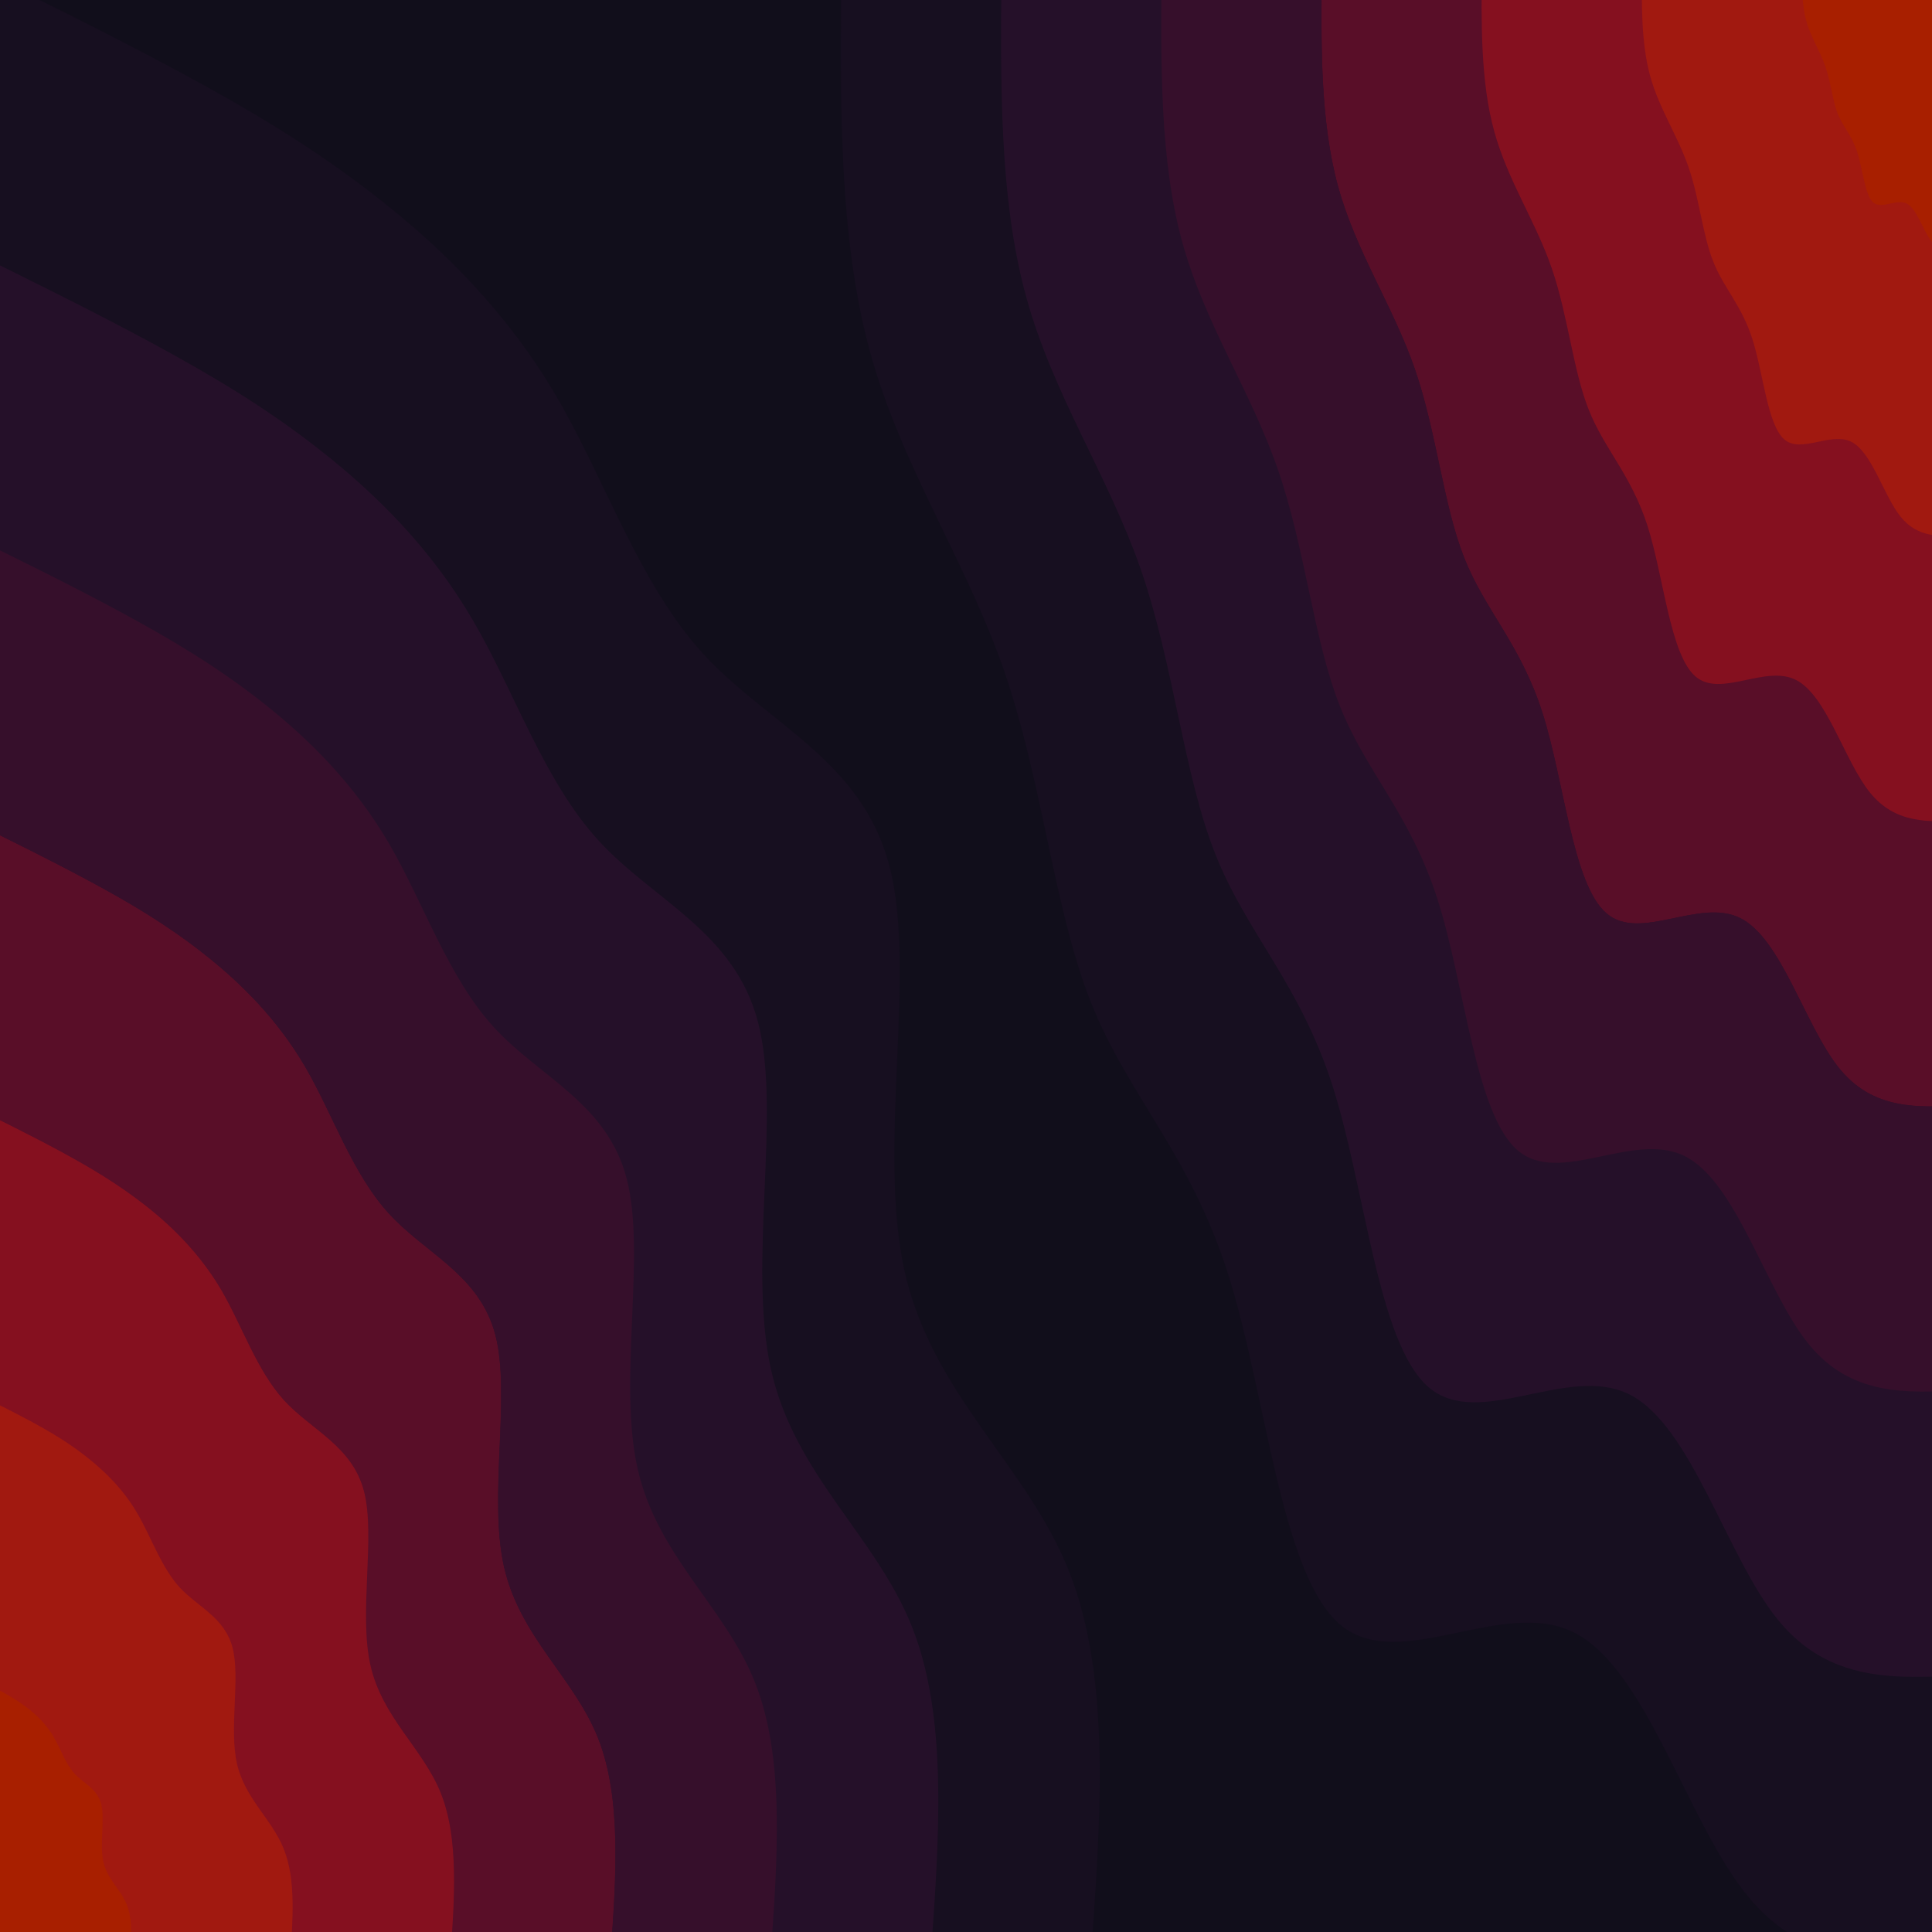
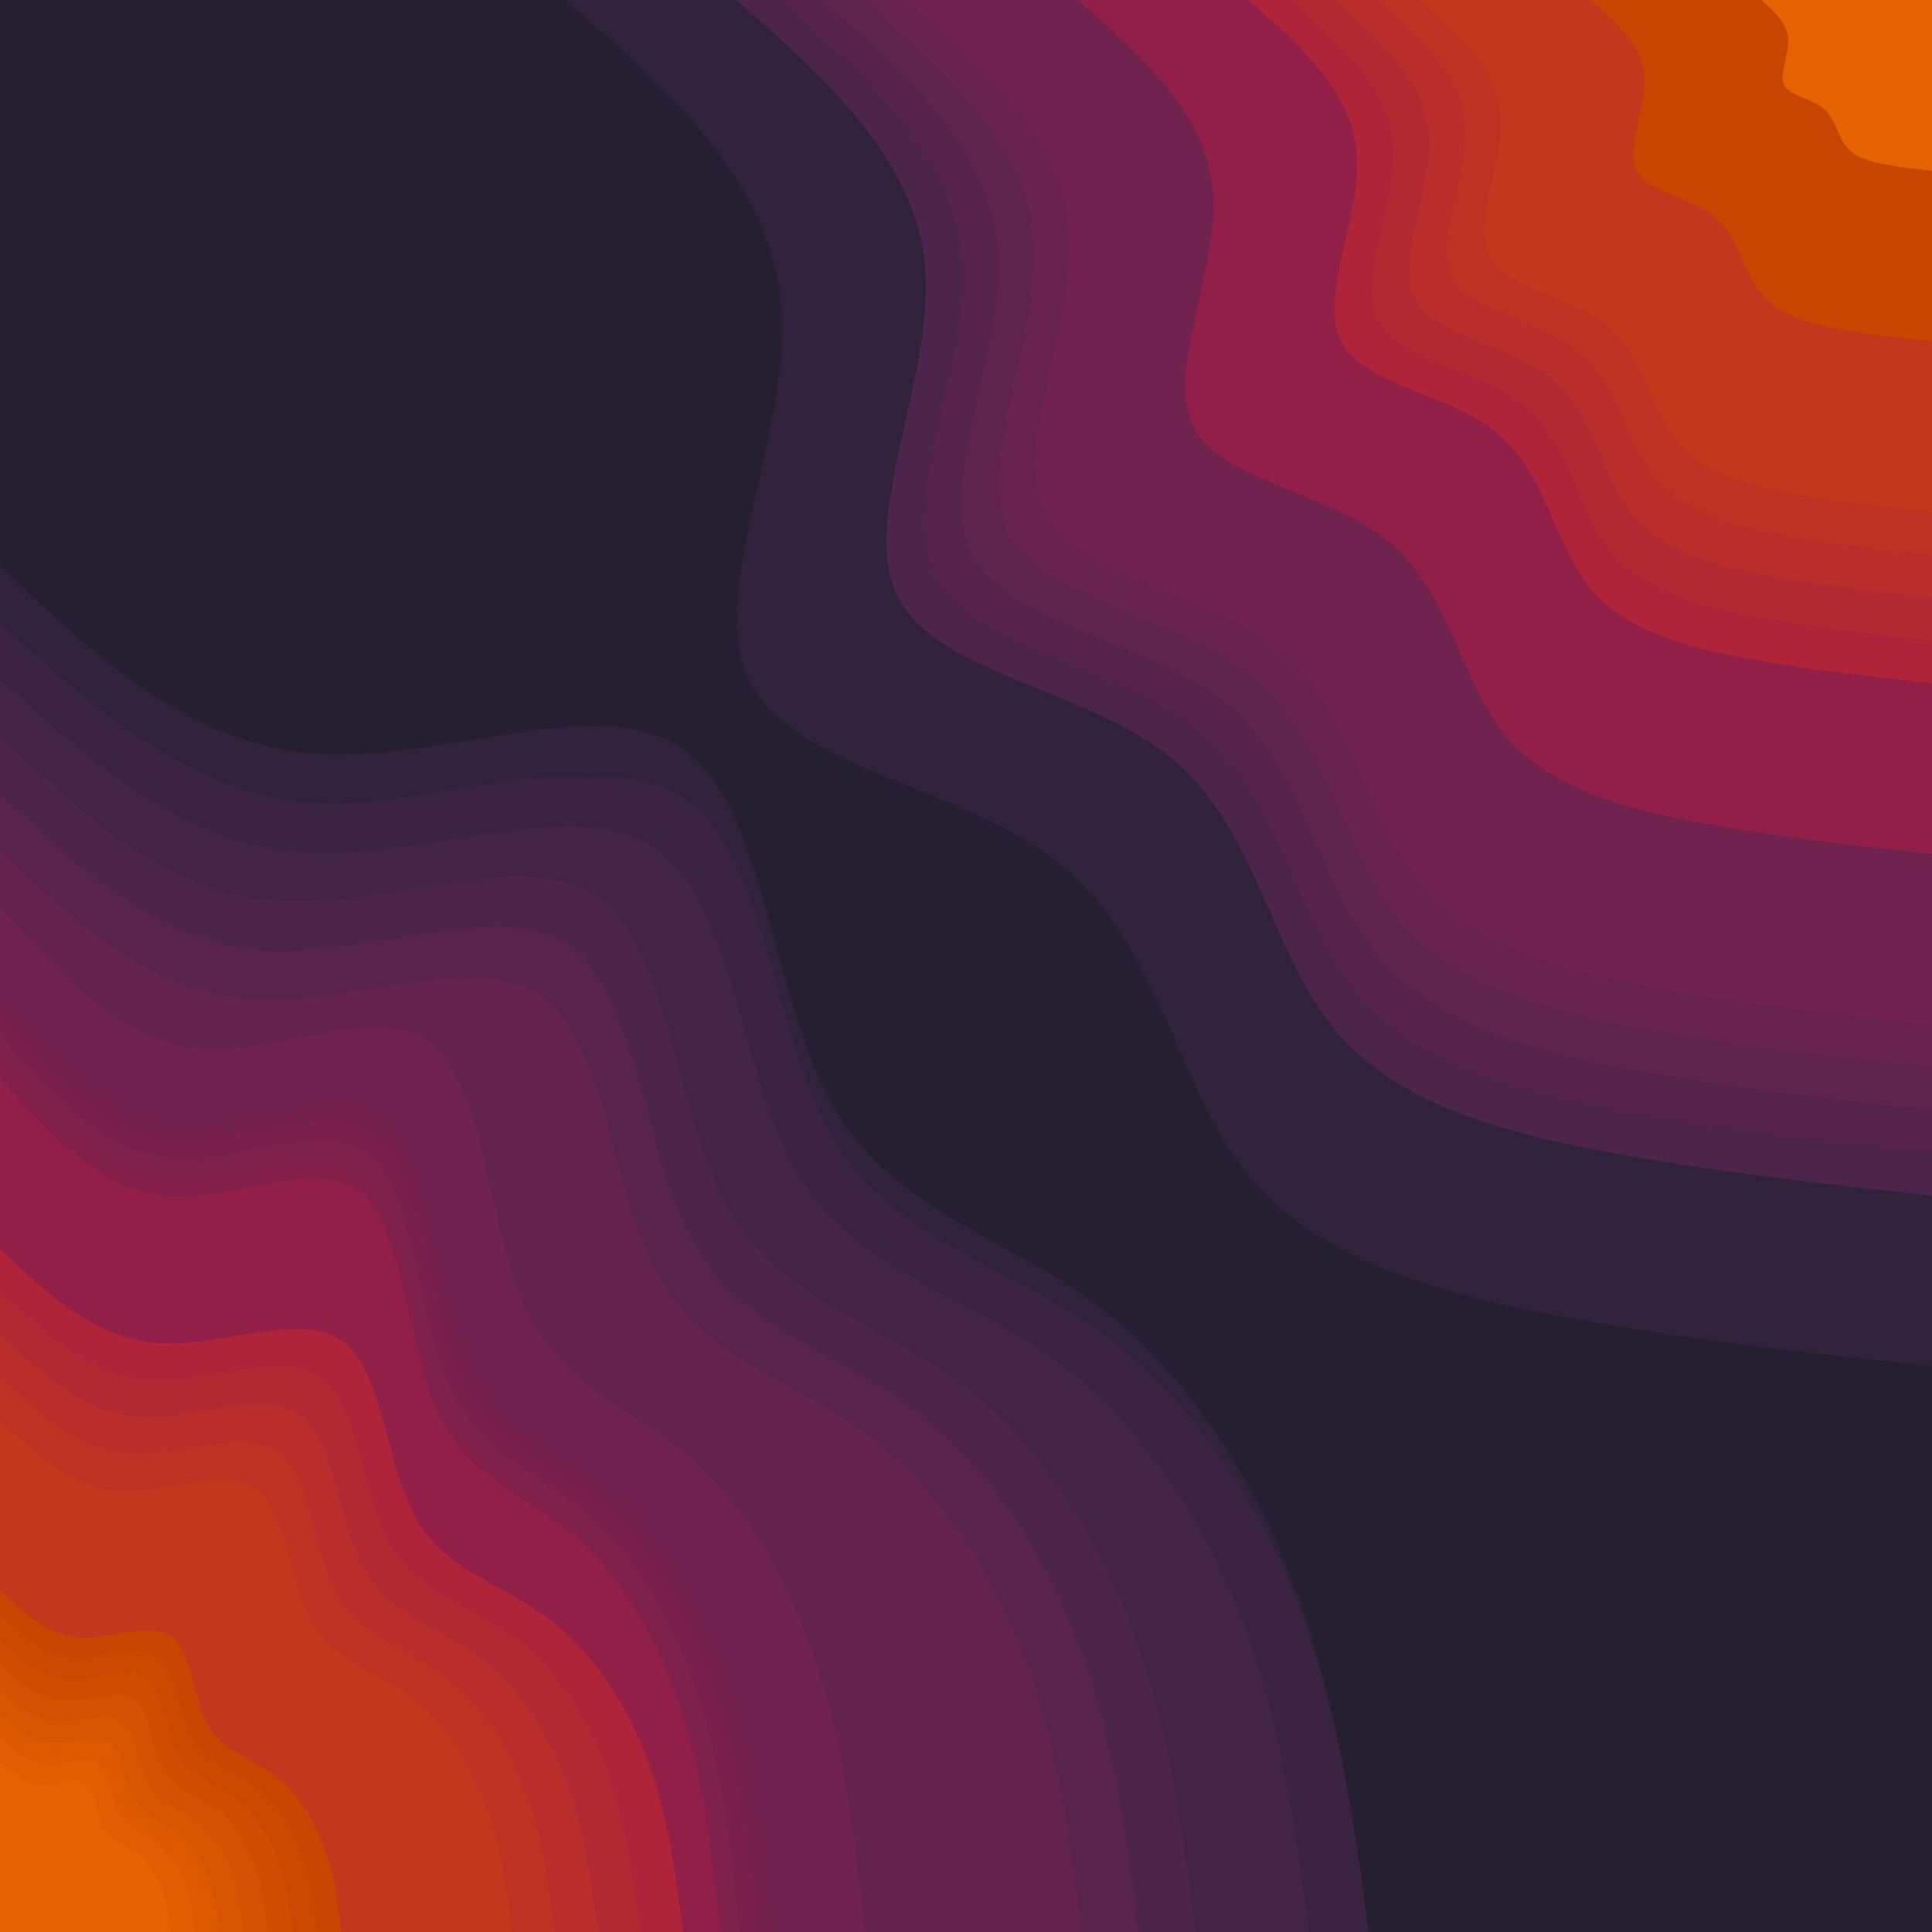
- <svg xmlns="http://www.w3.org/2000/svg" width="4096" height="4096">
-   <path fill="#241f31" d="M4160 4155.854H-64V-73.13h4224z" />
-   <path d="M-64-73.13C86.92 1.27 238.06 75.668 383.26 153.983c145.2 78.314 284.46 160.544 421.52 268.618 137.28 107.683 272.14 241.992 375.54 418.983 103.4 176.99 175.12 397.054 311.3 545.46C1627.8 1535.45 1828 1612.2 1885.86 1836.961c58.08 224.371-26.4 596.757 31.9 857.936 58.3 261.178 259.16 411.15 348.48 635.913 89.54 225.154 67.76 525.099 45.76 825.044H-64Z" fill="#30223b" />
-   <path d="M-64 531.067C65.36 594.893 194.94 658.72 319.24 725.678c124.52 67.35 243.98 137.442 361.46 230.245 117.48 92.411 233.2 207.142 321.86 359.072 88.66 151.539 150.26 340.277 266.86 467.538 116.6 127.26 288.42 193.045 337.92 385.698 49.72 192.263-22.66 511.394 27.28 735.374 49.94 223.588 222.2 352.415 298.76 545.069 76.78 192.653 58.08 449.916 39.16 707.18H-64Z" fill="#4e254a" />
-   <path d="M-64 1135.263c107.8 53.254 215.82 106.116 319.44 162.111 103.62 55.995 203.28 114.731 301.18 191.87 97.9 77.14 194.26 172.684 268.18 299.162 73.7 126.478 125.18 283.499 222.42 389.615 97.24 106.116 240.24 160.936 281.6 321.48 41.36 160.154-18.92 426.423 22.66 612.812 41.58 186.388 185.24 293.68 249.04 454.224 64.02 160.545 48.18 375.126 32.56 589.317H-64Z" fill="#70234e" />
-   <path d="M-64 1739.46c86.24 42.29 172.7 84.97 255.64 129.61 82.94 44.64 162.58 91.628 240.9 153.497 78.32 61.476 155.32 138.225 214.5 239.25 58.96 101.418 100.1 227.112 177.98 311.692 77.66 84.971 192.06 128.827 225.28 257.263 33 128.044-15.18 341.06 18.04 490.249 33.44 149.19 148.06 234.943 199.32 363.38 51.04 128.435 38.5 299.944 25.96 471.453H-64Z" fill="#921f48" />
-   <path d="M-64 2343.264c64.68 32.11 129.36 63.827 191.62 97.502 62.26 33.675 121.88 68.917 180.84 115.122 58.74 46.206 116.38 103.767 160.82 179.34 44.22 75.966 75.02 170.335 133.32 234.16 58.52 63.436 144.32 96.328 169.18 192.654 24.64 96.327-11.44 255.697 13.42 367.687 25.08 111.99 111.1 176.208 149.6 272.535 38.28 96.326 28.82 225.154 19.58 353.59H-64Z" fill="#af2438" />
-   <path d="M-64 2947.46c43.12 21.537 86.24 42.682 127.82 65.002 41.36 22.32 81.18 45.814 120.34 76.748 39.16 30.934 77.88 68.917 107.36 119.821 29.48 50.513 50.16 113.165 88.88 155.846 38.94 42.29 96.14 64.218 112.64 128.436 16.72 64.218-7.48 170.334 9.24 245.124 16.5 74.399 73.92 117.472 99.44 181.69 25.74 64.218 19.36 149.972 13.2 235.727H-64Z" fill="#c1381d" />
-   <path d="M-64 3551.657c21.56 10.573 43.12 21.145 63.8 32.5 20.9 11.356 40.7 23.103 60.28 38.375 19.58 15.271 38.94 34.458 53.68 59.91 14.74 25.061 25.08 56.778 44.44 77.923 19.58 21.145 48.18 32.11 56.32 64.218 8.36 32.11-3.74 85.363 4.62 122.562 8.36 37.2 36.96 58.736 49.72 90.845 12.76 32.11 9.68 75.182 6.6 117.863H-64Z" fill="#c64600" />
-   <path d="M4160 4155.854c-165.44 9.006-331.1 17.62-457.16-139.009-126.06-156.237-212.52-478.11-365.42-555.641-152.9-77.14-372.24 90.062-497.42-18.012s-155.98-491.032-237.16-744.771c-81.18-253.74-212.52-377.476-290.4-574.437-77.88-196.57-102.3-465.971-183.04-700.132-80.52-234.16-217.58-433.47-284.68-677.42-66.88-243.558-63.8-531.364-60.72-819.562h2376Z" fill="#30223b" />
-   <path d="M4160 3551.657c-141.9 7.44-283.8 15.271-391.82-119.038-108.02-133.918-182.16-409.976-313.28-476.152-131.12-66.176-319 76.748-426.36-15.663-107.36-92.411-133.76-420.94-203.28-638.263-69.52-217.323-182.16-323.83-248.82-492.207-66.88-168.768-87.78-399.404-156.86-600.28-69.3-200.877-186.56-371.603-243.98-580.702-57.42-208.709-54.78-455.79-52.14-702.481H4160Z" fill="#4e254a" />
-   <path d="M4160 2947.46c-118.14 6.266-236.5 12.531-326.48-99.067-89.98-111.99-151.8-341.843-261.14-397.055-109.12-55.211-265.98 64.218-355.3-12.921-89.32-77.14-111.32-350.85-169.4-531.756-57.86-181.298-151.8-269.793-207.24-410.368-55.66-140.574-73.04-332.837-130.9-500.038-57.64-167.593-155.54-309.734-203.28-483.984-47.74-173.858-45.54-379.825-43.34-585.4H4160Z" fill="#70234e" />
-   <path d="M4160 2343.264c-94.6 5.09-189.2 10.181-261.14-79.097-72.16-89.67-121.44-273.318-208.78-317.566-87.56-44.247-212.96 51.296-284.46-10.572-71.5-61.477-89.1-280.366-135.52-425.248-46.2-144.882-121.44-216.148-165.88-328.53-44.44-112.38-58.3-266.268-104.5-399.795-46.2-133.917-124.52-247.865-162.8-387.265-38.28-139.008-36.3-303.86-34.54-468.32H4160Z" fill="#921f48" />
-   <path d="M4160 1739.46c-70.84 3.524-141.9 7.44-195.8-59.52-54.12-67.35-91.08-205.183-156.64-238.467-65.56-32.892-159.72 38.766-213.18-7.44-53.68-46.597-66.88-210.666-101.64-319.523-34.98-108.466-91.08-161.72-124.52-245.908-33.44-84.188-43.78-199.702-78.54-300.336-34.54-100.242-93.28-185.605-121.88-290.155-28.82-104.55-27.5-227.895-26.18-351.24H4160Z" fill="#af2438" />
-   <path d="M4160 1135.263c-47.3 2.35-94.6 5.09-130.68-39.94-35.86-44.64-60.72-136.659-104.28-158.587-43.78-21.928-106.48 25.452-142.12-5.09-35.86-30.935-44.66-140.575-67.76-213.016-23.32-72.44-60.72-107.682-82.94-164.069-22.44-55.995-29.26-133.134-52.36-200.093-23.1-66.96-62.26-123.737-81.4-193.437-19.14-69.7-18.26-151.93-17.38-234.16H4160Z" fill="#c1381d" />
-   <path d="M4160 531.067c-23.54 1.175-47.3 2.35-65.34-19.97-18.04-22.32-30.36-68.134-52.14-79.49-21.78-10.964-53.24 12.922-71.06-2.349-17.82-15.663-22.22-70.091-33.88-106.508-11.66-36.024-30.36-54.037-41.58-81.838-11-28.194-14.52-66.568-26.18-100.243-11.44-33.284-31.02-61.868-40.48-96.718-9.68-34.85-9.24-75.965-8.8-117.08H4160Z" fill="#c64600" />
-   <g style="display:inline;mix-blend-mode:overlay">
-     <path style="fill:#3d3846;stroke-width:13.758;stroke-linejoin:round;stroke-dashoffset:26.4;-inkscape-stroke:none;stop-color:#000" transform="scale(1 -1)" d="M-64-4157.927h4224V71.056H-64z" />
+ <svg xmlns="http://www.w3.org/2000/svg" xmlns:xlink="http://www.w3.org/1999/xlink" id="visual" viewBox="0 0 4096 4096" width="4096" height="4096" version="1.1">
+   <defs id="defs24901">
+     <linearGradient id="linearGradient12824">
+       <stop style="stop-color:#c64600;stop-opacity:1" offset="0" id="stop12820" />
+       <stop style="stop-color:#c64600;stop-opacity:1" offset="1" id="stop12822" />
+     </linearGradient>
+     <linearGradient id="grad1_0" x1="0%" y1="0%" x2="100%" y2="100%">
+       <stop offset="30%" stop-color="#813d9c" stop-opacity="1" id="stop24896" />
+       <stop offset="70%" stop-color="#813d9c" stop-opacity="1" id="stop24898" />
+     </linearGradient>
+     <linearGradient xlink:href="#linearGradient12824" id="linearGradient12826" x1="362.05" y1="4096" x2="3348.83" y2="747.162" gradientUnits="userSpaceOnUse" />
+     <meshgradient id="meshgradient14011" gradientUnits="userSpaceOnUse" x="-380.639" y="-369.278" gradientTransform="matrix(0.857636,0,0,0.8461045,326.4499,312.3974)">
+       <meshrow id="meshrow14013">
+         <meshpatch id="meshpatch14015">
+           <stop path="c 1591.97,0  3183.95,0  4775.92,0" style="stop-color:#26a269;stop-opacity:1" id="stop14017" />
+           <stop path="c 0,1613.69  0,3227.38  0,4841.07" style="stop-color:#e01b24;stop-opacity:1" id="stop14019" />
+           <stop path="c -1591.97,0  -3183.95,0  -4775.92,0" style="stop-color:#f6d32d;stop-opacity:1" id="stop14021" />
+           <stop path="c 0,-1613.69  0,-3227.38  0,-4841.07" style="stop-color:#813d9c;stop-opacity:1" id="stop14023" />
+         </meshpatch>
+       </meshrow>
+     </meshgradient>
+   </defs>
+   <defs id="defs24908">
+     <linearGradient id="grad1_1" x1="0%" y1="0%" x2="100%" y2="100%">
+       <stop offset="30%" stop-color="#813d9c" stop-opacity="1" id="stop24903" />
+       <stop offset="70%" stop-color="#515cc0" stop-opacity="1" id="stop24905" />
+     </linearGradient>
+   </defs>
+   <defs id="defs24915">
+     <linearGradient id="grad1_2" x1="0%" y1="0%" x2="100%" y2="100%">
+       <stop offset="30%" stop-color="#0076d6" stop-opacity="1" id="stop24910" />
+       <stop offset="70%" stop-color="#515cc0" stop-opacity="1" id="stop24912" />
+     </linearGradient>
+   </defs>
+   <defs id="defs24922">
+     <linearGradient id="grad1_3" x1="0%" y1="0%" x2="100%" y2="100%">
+       <stop offset="30%" stop-color="#0076d6" stop-opacity="1" id="stop24917" />
+       <stop offset="70%" stop-color="#008bdb" stop-opacity="1" id="stop24919" />
+     </linearGradient>
+   </defs>
+   <defs id="defs24929">
+     <linearGradient id="grad1_4" x1="0%" y1="0%" x2="100%" y2="100%">
+       <stop offset="30%" stop-color="#009dd0" stop-opacity="1" id="stop24924" />
+       <stop offset="70%" stop-color="#008bdb" stop-opacity="1" id="stop24926" />
+     </linearGradient>
+   </defs>
+   <defs id="defs24936">
+     <linearGradient id="grad1_5" x1="0%" y1="0%" x2="100%" y2="100%">
+       <stop offset="30%" stop-color="#009dd0" stop-opacity="1" id="stop24931" />
+       <stop offset="70%" stop-color="#00acba" stop-opacity="1" id="stop24933" />
+     </linearGradient>
+   </defs>
+   <defs id="defs24943">
+     <linearGradient id="grad1_6" x1="0%" y1="0%" x2="100%" y2="100%">
+       <stop offset="30%" stop-color="#00b89c" stop-opacity="1" id="stop24938" />
+       <stop offset="70%" stop-color="#00acba" stop-opacity="1" id="stop24940" />
+     </linearGradient>
+   </defs>
+   <defs id="defs24950">
+     <linearGradient id="grad1_7" x1="0%" y1="0%" x2="100%" y2="100%">
+       <stop offset="30%" stop-color="#00b89c" stop-opacity="1" id="stop24945" />
+       <stop offset="70%" stop-color="#2ec27e" stop-opacity="1" id="stop24947" />
+     </linearGradient>
+   </defs>
+   <defs id="defs24957">
+     <linearGradient id="grad2_0" x1="0%" y1="0%" x2="100%" y2="100%">
+       <stop offset="30%" stop-color="#813d9c" stop-opacity="1" id="stop24952" />
+       <stop offset="70%" stop-color="#813d9c" stop-opacity="1" id="stop24954" />
+     </linearGradient>
+   </defs>
+   <defs id="defs24964">
+     <linearGradient id="grad2_1" x1="0%" y1="0%" x2="100%" y2="100%">
+       <stop offset="30%" stop-color="#515cc0" stop-opacity="1" id="stop24959" />
+       <stop offset="70%" stop-color="#813d9c" stop-opacity="1" id="stop24961" />
+     </linearGradient>
+   </defs>
+   <defs id="defs24971">
+     <linearGradient id="grad2_2" x1="0%" y1="0%" x2="100%" y2="100%">
+       <stop offset="30%" stop-color="#515cc0" stop-opacity="1" id="stop24966" />
+       <stop offset="70%" stop-color="#0076d6" stop-opacity="1" id="stop24968" />
+     </linearGradient>
+   </defs>
+   <defs id="defs24978">
+     <linearGradient id="grad2_3" x1="0%" y1="0%" x2="100%" y2="100%">
+       <stop offset="30%" stop-color="#008bdb" stop-opacity="1" id="stop24973" />
+       <stop offset="70%" stop-color="#0076d6" stop-opacity="1" id="stop24975" />
+     </linearGradient>
+   </defs>
+   <defs id="defs24985">
+     <linearGradient id="grad2_4" x1="0%" y1="0%" x2="100%" y2="100%">
+       <stop offset="30%" stop-color="#008bdb" stop-opacity="1" id="stop24980" />
+       <stop offset="70%" stop-color="#009dd0" stop-opacity="1" id="stop24982" />
+     </linearGradient>
+   </defs>
+   <defs id="defs24992">
+     <linearGradient id="grad2_5" x1="0%" y1="0%" x2="100%" y2="100%">
+       <stop offset="30%" stop-color="#00acba" stop-opacity="1" id="stop24987" />
+       <stop offset="70%" stop-color="#009dd0" stop-opacity="1" id="stop24989" />
+     </linearGradient>
+   </defs>
+   <defs id="defs24999">
+     <linearGradient id="grad2_6" x1="0%" y1="0%" x2="100%" y2="100%">
+       <stop offset="30%" stop-color="#00acba" stop-opacity="1" id="stop24994" />
+       <stop offset="70%" stop-color="#00b89c" stop-opacity="1" id="stop24996" />
+     </linearGradient>
+   </defs>
+   <defs id="defs25006">
+     <linearGradient id="grad2_7" x1="0%" y1="0%" x2="100%" y2="100%">
+       <stop offset="30%" stop-color="#2ec27e" stop-opacity="1" id="stop25001" />
+       <stop offset="70%" stop-color="#00b89c" stop-opacity="1" id="stop25003" />
+     </linearGradient>
+   </defs>
+   <g id="layer1" style="display:inline">
+     <rect x="0" y="0" width="4096" height="4096" fill="#2ec27e" id="rect24894" style="font-variation-settings:normal;vector-effect:none;fill:#241f31;fill-opacity:1;stroke-width:1;stroke-linecap:butt;stroke-linejoin:miter;stroke-miterlimit:4;stroke-dasharray:none;stroke-dashoffset:0;stroke-opacity:1;-inkscape-stroke:none;stop-color:#000000" />
+     <path d="m 4096,2896.3 c -244.6,-26.2 -489.2,-52.4 -749.6,-98.7 -260.5,-46.3 -536.8,-112.7 -693.4,-298.3 -156.6,-185.5 -193.3,-490.1 -396.2,-660.1 -202.9,-170 -571.8,-205.4 -666.2,-392.7 -94.4,-187.3 85.8,-526.6 66.4,-793 C 1637.7,387.1 1418.7,193.6 1199.7,0 H 4096 Z" fill="#00be8d" id="path25008" style="font-variation-settings:normal;vector-effect:none;fill:#30223b;fill-opacity:1;stroke-width:1;stroke-linecap:butt;stroke-linejoin:miter;stroke-miterlimit:4;stroke-dasharray:none;stroke-dashoffset:0;stroke-opacity:1;-inkscape-stroke:none;stop-color:#000000" />
+     <path d="m 4096,2534.3 c -214,-22.9 -428,-45.9 -655.9,-86.4 -227.9,-40.5 -469.7,-98.6 -606.7,-261 -137,-162.3 -169.2,-428.9 -346.7,-577.6 -177.5,-148.8 -500.4,-179.7 -582.9,-343.6 -82.6,-163.9 75.1,-460.8 58.1,-693.9 C 1944.9,338.7 1753.3,169.4 1561.7,0 H 4096 Z" fill="#00b2ab" id="path25010" style="font-variation-settings:normal;vector-effect:none;fill:#4e254a;fill-opacity:1;stroke-width:1;stroke-linecap:butt;stroke-linejoin:miter;stroke-miterlimit:4;stroke-dasharray:none;stroke-dashoffset:0;stroke-opacity:1;-inkscape-stroke:none;stop-color:#000000" />
+     <g id="g28351">
+       <path d="m 4096,2534.3 c -214,-22.9 -428,-45.9 -655.9,-86.4 -227.9,-40.5 -469.7,-98.6 -606.7,-261 -137,-162.3 -169.2,-428.9 -346.7,-577.6 -177.5,-148.8 -500.4,-179.7 -582.9,-343.6 -82.6,-163.9 75.1,-460.8 58.1,-693.9 C 1944.9,338.7 1753.3,169.4 1561.7,0 H 4096 Z" style="fill:#4e254a;fill-opacity:1;stroke-width:1px;stroke-opacity:1;stop-color:#000000" id="path28341" />
+       <path d="M 4096,2443.78 C 3889.65,2421.7 3683.28,2399.53 3463.53,2360.47 3243.75,2321.43 3010.6,2265.4 2878.5,2108.8 2746.38,1952.3 2715.35,1695.22 2544.18,1551.83 2373.03,1408.35 2061.65,1378.55 1982.07,1220.5 1902.45,1062.45 2054.5,776.15 2038.12,551.375 2021.72,326.6 1836.97,163.35 1652.22,0 H 4096 Z" style="fill:#56244b;fill-opacity:1;stroke-width:1px;stroke-opacity:1;stop-color:#000000" id="path28343" />
+       <path d="M 4096,2353.25 C 3897.3,2332 3698.55,2310.65 3486.95,2273.05 3275.3,2235.45 3050.8,2181.5 2923.6,2030.7 2796.35,1880 2766.5,1632.45 2601.65,1494.35 2436.85,1356.2 2137,1327.5 2060.35,1175.3 1983.7,1023.1 2130.1,747.4 2114.35,530.95 2098.55,314.5 1920.65,157.3 1742.75,0 H 4096 Z" style="fill:#5f244c;fill-opacity:1;stroke-width:1px;stroke-opacity:1;stop-color:#000000" id="path28345" />
+       <path d="m 4096,2262.72 c -191.05,-20.42 -382.18,-40.95 -585.62,-77.1 C 3306.85,2149.47 3091,2097.6 2968.7,1952.6 2846.32,1807.7 2817.65,1569.67 2659.12,1436.87 2500.68,1304.05 2212.35,1276.45 2138.63,1130.1 2064.95,983.75 2205.7,718.65 2190.58,510.525 2175.38,302.4 2004.33,151.25 1833.28,0 H 4096 Z" style="fill:#67234d;fill-opacity:1;stroke-width:1px;stroke-opacity:1;stop-color:#000000" id="path28347" />
+       <path d="m 4096,2172.2 c -183.4,-19.6 -366.9,-39.3 -562.2,-74 -195.4,-34.7 -402.6,-84.5 -520,-223.7 -117.5,-139.1 -145,-367.6 -297.2,-495.1 -152.1,-127.5 -428.9,-154 -499.7,-294.5 -70.7,-140.5 64.4,-395 49.9,-594.8 C 2252.2,290.3 2088,145.2 1923.8,0 H 4096 Z" style="fill:#70234e;fill-opacity:1;stroke-width:1px;stroke-opacity:1;stop-color:#000000" id="path28349" />
+     </g>
+     <path d="m 4096,2172.2 c -183.4,-19.6 -366.9,-39.3 -562.2,-74 -195.4,-34.7 -402.6,-84.5 -520,-223.7 -117.5,-139.1 -145,-367.6 -297.2,-495.1 -152.1,-127.5 -428.9,-154 -499.7,-294.5 -70.7,-140.5 64.4,-395 49.9,-594.8 C 2252.2,290.3 2088,145.2 1923.8,0 H 4096 Z" fill="#00a5c6" id="path25012" style="font-variation-settings:normal;vector-effect:none;fill:#70234e;fill-opacity:1;stroke-width:1;stroke-linecap:butt;stroke-linejoin:miter;stroke-miterlimit:4;stroke-dasharray:none;stroke-dashoffset:0;stroke-opacity:1;-inkscape-stroke:none;stop-color:#000000" />
+     <path d="m 4096,1810.2 c -152.9,-16.4 -305.7,-32.7 -468.5,-61.7 -162.8,-28.9 -335.5,-70.4 -433.4,-186.4 -97.8,-116 -120.8,-306.4 -247.6,-412.6 C 2819.7,1043.2 2589.1,1021.1 2530.1,904.1 2471.1,787 2583.8,575 2571.6,408.4 2559.5,241.9 2422.7,121 2285.8,0 H 4096 Z" fill="#0095d8" id="path25014" style="font-variation-settings:normal;vector-effect:none;fill:#921f48;fill-opacity:1;stroke-width:1;stroke-linecap:butt;stroke-linejoin:miter;stroke-miterlimit:4;stroke-dasharray:none;stroke-dashoffset:0;stroke-opacity:1;-inkscape-stroke:none;stop-color:#000000" />
+     <path d="m 4096,1448.15 c -122.3,-13.1 -244.6,-26.2 -374.8,-49.4 -130.2,-23.1 -268.4,-56.4 -346.7,-149.1 -78.3,-92.8 -96.7,-245.1 -198.1,-330.1 -101.4,-85 -285.9,-102.7 -333.1,-196.3 -47.2,-93.7 42.9,-263.3 33.2,-396.5 -9.7,-133.2 -119.2,-230 -228.7,-326.8 H 4096 Z" fill="#0081db" id="path25016" style="font-variation-settings:normal;vector-effect:none;fill:#af2438;fill-opacity:1;stroke-width:1;stroke-linecap:butt;stroke-linejoin:miter;stroke-miterlimit:4;stroke-dasharray:none;stroke-dashoffset:0;stroke-opacity:1;-inkscape-stroke:none;stop-color:#000000" />
+     <g id="g29134">
+       <path d="m 4096,1448.15 c -122.3,-13.1 -244.6,-26.2 -374.8,-49.4 -130.2,-23.1 -268.4,-56.4 -346.7,-149.1 -78.3,-92.8 -96.7,-245.1 -198.1,-330.1 -101.4,-85 -285.9,-102.7 -333.1,-196.3 -47.2,-93.7 42.9,-263.3 33.2,-396.5 -9.7,-133.2 -119.2,-230 -228.7,-326.8 H 4096 Z" style="fill:#af2438;fill-opacity:1;stroke-width:1px;stroke-opacity:1;stop-color:#000000" id="path29124" />
+       <path d="m 4096,1357.64 c -114.65,-12.28 -229.3,-24.55 -351.38,-46.3 -122.07,-21.68 -251.62,-52.88 -325.02,-139.78 -73.4,-87 -90.65,-229.797 -185.72,-309.472 -95.08,-79.7 -268.03,-96.276 -312.28,-184.051 -44.25,-87.825 40.23,-246.825 31.12,-371.7 C 2943.62,181.463 2840.98,90.713 2738.33,-0.037 H 4096 Z" style="fill:#b32931;fill-opacity:1;stroke-width:1px;stroke-opacity:1;stop-color:#000000" id="path29126" />
+       <path d="m 4096,1267.12 c -107,-11.44 -214,-22.9 -327.95,-43.2 -113.95,-20.25 -234.85,-49.35 -303.35,-130.45 -68.5,-81.19 -84.6,-214.495 -173.35,-288.845 -88.75,-74.4 -250.15,-89.85 -291.45,-171.8 -41.3,-81.95 37.55,-230.35 29.05,-346.9 -8.5,-116.55 -104.3,-201.25 -200.1,-285.95 H 4096 Z" style="fill:#b82e2a;fill-opacity:1;stroke-width:1px;stroke-opacity:1;stop-color:#000000" id="path29128" />
+       <path d="m 4096,1176.61 c -99.35,-10.62 -198.7,-21.25 -304.53,-40.1 -105.82,-18.82 -218.07,-45.82 -281.67,-121.12 -63.6,-75.403 -78.55,-199.202 -160.97,-268.228 -82.43,-69.1 -232.28,-83.425 -270.63,-159.55 -38.35,-76.075 34.87,-213.875 26.98,-322.1 -7.9,-108.225 -96.86,-186.875 -185.8,-265.524 H 4096 Z" style="fill:#bc3323;fill-opacity:1;stroke-width:1px;stroke-opacity:1;stop-color:#000000" id="path29130" />
+       <path d="m 4096,1086.1 c -91.7,-9.8 -183.4,-19.6 -281.1,-37 -97.7,-17.4 -201.3,-42.3 -260,-111.8 -58.7,-69.6 -72.5,-183.9 -148.6,-247.6 -76.1,-63.8 -214.4,-77 -249.8,-147.3 -35.4,-70.2 32.2,-197.4 24.9,-297.3 C 3174.1,145.2 3092,72.6 3009.9,0 H 4096 Z" style="fill:#c1381d;fill-opacity:1;stroke-width:1px;stroke-opacity:1;stop-color:#000000" id="path29132" />
+     </g>
+     <path d="m 4096,1086.1 c -91.7,-9.8 -183.4,-19.6 -281.1,-37 -97.7,-17.4 -201.3,-42.3 -260,-111.8 -58.7,-69.6 -72.5,-183.9 -148.6,-247.6 -76.1,-63.8 -214.4,-77 -249.8,-147.3 -35.4,-70.2 32.2,-197.4 24.9,-297.3 C 3174.1,145.2 3092,72.6 3009.9,0 H 4096 Z" fill="#1569cd" id="path25018" style="font-variation-settings:normal;vector-effect:none;fill:#c1381d;fill-opacity:1;stroke-width:1;stroke-linecap:butt;stroke-linejoin:miter;stroke-miterlimit:4;stroke-dasharray:none;stroke-dashoffset:0;stroke-opacity:1;-inkscape-stroke:none;stop-color:#000000" />
+     <path d="m 4096,724.1 c -61.1,-6.6 -122.3,-13.1 -187.4,-24.7 -65.1,-11.6 -134.2,-28.2 -173.3,-74.6 -39.2,-46.3 -48.4,-122.5 -99.1,-165 -50.7,-42.5 -143,-51.3 -166.6,-98.2 -23.5,-46.8 21.5,-131.6 16.7,-198.2 C 3481.4,96.8 3426.7,48.4 3371.9,0 H 4096 Z" fill="#6e4daf" id="path25020" style="font-variation-settings:normal;vector-effect:none;fill:#c64600;fill-opacity:1;stroke-width:1;stroke-linecap:butt;stroke-linejoin:miter;stroke-miterlimit:4;stroke-dasharray:none;stroke-dashoffset:0;stroke-opacity:1;-inkscape-stroke:none;stop-color:#000000" />
+     <path d="m 4096,362 c -30.6,-3.2 -61.1,-6.5 -93.7,-12.3 -32.6,-5.8 -67.1,-14.1 -86.7,-37.3 -19.5,-23.2 -24.1,-61.3 -49.5,-82.5 -25.4,-21.3 -71.5,-25.7 -83.3,-49.1 -11.8,-23.4 10.8,-65.8 8.3,-99.1 C 3788.7,48.4 3761.3,24.2 3734,0 h 362 z" fill="#813d9c" id="path25022" style="fill:#e66100" />
+     <path d="m 0,1199.7 c 200.5,189.8 401,379.6 669.3,398.4 268.3,18.9 604.4,-133.2 778.9,-10.4 174.4,122.9 187.2,520.6 312.5,747.6 125.3,227 363,283.3 555.1,423.7 192,140.4 338.3,365.1 427.4,602 89.2,236.8 121.1,485.9 153.1,735 H 0 Z" style="fill:#30223b;fill-opacity:1;stroke-width:1px;stroke-opacity:1;stop-color:#000000" id="path26767" />
+     <path d="m 0,1320.37 c 192.133,181.9 384.3,363.8 641.4,381.83 257.133,18.07 579.23,-127.67 746.43,-9.97 167.17,117.74 179.44,498.9 299.5,716.44 120.07,217.53 347.9,271.46 531.97,406.03 184,134.57 324.2,349.9 409.6,576.9 85.47,226.967 116.07,465.667 146.73,704.4 H 0 Z" style="fill:#3a2340;fill-opacity:1;stroke-width:1px;stroke-opacity:1;stop-color:#000000" id="path26769" />
+     <path d="m 0,1441.03 c 183.767,174 367.6,348 613.5,365.27 245.967,17.23 554.07,-122.13 713.97,-9.53 159.93,112.56 171.66,477.2 286.5,685.26 114.83,208.07 332.8,259.64 508.83,388.37 176,128.73 310.1,334.7 391.8,551.8 81.73,217.133 111.03,445.433 140.37,673.8 H 0 Z" style="fill:#442445;fill-opacity:1;stroke-width:1px;stroke-opacity:1;stop-color:#000000" id="path26771" />
+     <path d="m 0,1320.37 c 200.865,181.9 401.765,363.8 670.55,381.83 268.819,18.07 605.554,-127.67 780.353,-9.97 174.767,117.74 187.595,498.9 313.111,716.44 125.527,217.53 363.711,271.46 556.146,406.03 192.362,134.57 338.934,349.9 428.215,576.9 89.354,226.967 121.345,465.667 153.399,704.4 H 0 Z" style="fill:#3a2340;fill-opacity:1;stroke-width:1.022px;stroke-opacity:1;stop-color:#000000" id="path26769-9" />
+     <path d="m 0,1441.03 c 192.119,174 384.306,348 641.382,365.27 257.145,17.23 579.251,-122.13 746.418,-9.53 167.198,112.56 179.462,477.2 299.521,685.26 120.049,208.07 347.925,259.64 531.955,388.37 183.999,128.73 324.193,334.7 409.606,551.8 85.444,217.133 116.076,445.433 146.749,673.8 H 0 Z" style="fill:#442445;fill-opacity:1;stroke-width:1.022px;stroke-opacity:1;stop-color:#000000" id="path26771-3" />
+     <path d="m 0,1561.7 c 175.4,166.1 350.9,332.2 585.6,348.7 234.8,16.4 528.9,-116.6 681.5,-9.1 152.7,107.4 163.9,455.5 273.5,654.1 109.6,198.6 317.7,247.8 485.7,370.7 168,122.9 296,319.5 374,526.7 78,207.3 106,425.2 134,643.2 H 0 Z" style="fill:#4e254a;fill-opacity:1;stroke-width:1px;stroke-opacity:1;stop-color:#000000" id="path26773" />
+     <path d="m 0,1561.7 c 175.4,166.1 350.9,332.2 585.6,348.7 234.8,16.4 528.9,-116.6 681.5,-9.1 152.7,107.4 163.9,455.5 273.5,654.1 109.6,198.6 317.7,247.8 485.7,370.7 168,122.9 296,319.5 374,526.7 78,207.3 106,425.2 134,643.2 H 0 Z" fill="#00b2ab" id="path25028" style="font-variation-settings:normal;vector-effect:none;fill:#4e254a;fill-opacity:1;stroke-width:1;stroke-linecap:butt;stroke-linejoin:miter;stroke-miterlimit:4;stroke-dasharray:none;stroke-dashoffset:0;stroke-opacity:1;-inkscape-stroke:none;stop-color:#000000" />
+     <path d="m 0,1923.8 c 150.4,142.3 300.8,284.6 502,298.8 201.2,14.1 453.3,-99.9 584.1,-7.8 130.9,92.1 140.5,390.4 234.4,560.7 94,170.2 272.3,212.4 416.3,317.7 144,105.4 253.8,273.9 320.6,451.5 66.9,177.7 90.9,364.5 114.8,551.3 H 0 Z" fill="#00a5c6" id="path25030" style="font-variation-settings:normal;vector-effect:none;fill:#70234e;fill-opacity:1;stroke-width:1;stroke-linecap:butt;stroke-linejoin:miter;stroke-miterlimit:4;stroke-dasharray:none;stroke-dashoffset:0;stroke-opacity:1;-inkscape-stroke:none;stop-color:#000000" />
+     <path d="m 0,1561.7 c 175.4,166.1 350.9,332.2 585.6,348.7 234.8,16.4 528.9,-116.6 681.5,-9.1 152.7,107.4 163.9,455.5 273.5,654.1 109.6,198.6 317.7,247.8 485.7,370.7 168,122.9 296,319.5 374,526.7 78,207.3 106,425.2 134,643.2 H 0 Z" style="fill:#4e254a;fill-opacity:1;stroke-width:1px;stroke-opacity:1;stop-color:#000000" id="path27061" />
+     <path d="m 0,1682.4 c 167.067,158.17 334.2,316.33 557.733,332.07 223.6,15.63 503.697,-111.04 649.037,-8.67 145.43,102.3 156.1,433.8 260.46,622.97 104.4,189.13 302.57,236 462.57,353.03 160,117.067 281.93,304.3 356.2,501.633 74.3,197.434 100.97,404.967 127.6,612.567 H 0 Z" style="fill:#59244b;fill-opacity:1;stroke-width:1px;stroke-opacity:1;stop-color:#000000" id="path27063" />
+     <path d="m 0,1803.1 c 158.733,150.23 317.5,300.47 529.867,315.43 212.4,14.87 478.503,-105.46 616.563,-8.23 138.17,97.2 148.3,412.1 247.44,591.83 99.2,179.67 287.43,224.2 439.43,335.37 152,111.233 267.87,289.1 338.4,476.567 70.6,187.566 95.93,384.733 121.2,581.933 H 0 Z" style="fill:#64234c;fill-opacity:1;stroke-width:1px;stroke-opacity:1;stop-color:#000000" id="path27065" />
+     <path d="m 0,1923.8 c 126.934,142.3 253.867,284.6 423.675,298.8 169.808,14.1 382.573,-99.9 492.965,-7.8 110.476,92.1 118.578,390.4 197.827,560.7 79.334,170.2 229.814,212.4 351.346,317.7 121.532,105.4 214.201,273.9 270.578,451.5 56.462,177.7 76.717,364.5 96.888,551.3 H 0 Z" style="fill:#70234e;fill-opacity:1;stroke-width:0.919px;stroke-opacity:1;stop-color:#000000" id="path27067" />
+     <g id="g29900" transform="matrix(0.9210596,0,0,0.9428229,0,234.1972)">
+       <path d="m 0,1923.8 c 126.934,142.3 253.867,284.6 423.675,298.8 169.807,14.1 382.573,-99.9 492.965,-7.8 110.48,92.1 118.58,390.4 197.83,560.7 79.33,170.2 229.81,212.4 351.34,317.7 121.54,105.4 214.2,273.9 270.58,451.5 56.46,177.7 76.72,364.5 96.89,551.3 H 0 Z" style="fill:#70234e;fill-opacity:1;stroke-width:0.919px;stroke-opacity:1;stop-color:#000000" id="path29884" />
+       <path d="m 0,1975.51 c 123.907,138.92 247.815,277.83 413.583,291.69 165.769,13.77 373.471,-97.51 481.234,-7.61 107.833,89.91 115.743,381.11 193.113,547.35 77.44,166.15 224.34,207.35 342.98,310.15 118.65,102.88 209.1,267.37 264.14,440.74 55.11,173.46 74.88,355.81 94.58,538.17 H 0 Z" style="fill:#74224d;fill-opacity:1;stroke-width:0.919px;stroke-opacity:1;stop-color:#000000" id="path29886" />
+       <path d="m 0,2027.23 c 120.881,135.53 241.762,271.06 403.492,284.57 161.729,13.44 364.367,-95.13 469.502,-7.43 105.196,87.73 112.912,371.83 188.396,534.02 75.55,162.08 218.87,202.28 334.62,302.58 115.76,100.37 204,260.84 257.7,429.99 53.76,169.21 73.05,347.13 92.28,525.04 H 0 Z" style="fill:#79214c;fill-opacity:1;stroke-width:0.919px;stroke-opacity:1;stop-color:#000000" id="path29888" />
+       <path d="m 0,2078.94 c 117.855,132.15 235.71,264.29 393.4,277.46 157.691,13.11 355.265,-92.74 457.772,-7.24 102.555,85.54 110.078,362.54 183.688,520.67 73.65,158.03 213.39,197.23 326.24,295.03 112.89,97.85 198.9,254.31 251.26,419.23 52.41,164.97 71.22,338.44 89.98,511.91 H 0 Z" style="fill:#7e214b;fill-opacity:1;stroke-width:0.919px;stroke-opacity:1;stop-color:#000000" id="path29890" />
+       <path d="m 0,2130.66 c 114.829,128.75 229.657,257.51 383.309,270.34 153.651,12.79 346.162,-90.36 446.04,-7.06 99.914,83.36 107.245,353.26 178.971,507.33 71.76,153.97 207.92,192.17 317.88,287.47 110,95.35 193.8,247.79 244.82,408.47 51.06,160.73 69.39,329.76 87.68,498.79 H 0 Z" style="fill:#83204a;fill-opacity:1;stroke-width:0.919px;stroke-opacity:1;stop-color:#000000" id="path29892" />
+       <path d="m 0,2182.37 c 111.802,125.37 223.605,250.74 373.217,263.23 149.613,12.46 337.059,-87.97 434.309,-6.87 97.274,81.17 104.412,343.97 174.257,493.98 69.867,149.92 202.447,187.12 309.507,279.92 107.13,92.83 188.7,241.26 238.39,397.71 49.71,156.49 67.55,321.07 85.37,485.66 H 0 Z" style="fill:#882049;fill-opacity:1;stroke-width:0.919px;stroke-opacity:1;stop-color:#000000" id="path29894" />
+       <path d="m 0,2234.09 c 108.776,121.98 217.552,243.97 363.126,256.11 145.573,12.13 327.956,-85.59 422.577,-6.69 94.634,78.99 101.579,334.69 169.543,480.65 67.974,145.85 196.974,182.05 301.144,272.35 104.24,90.32 183.6,234.73 231.95,386.96 48.36,152.24 65.72,312.39 83.07,472.53 H 0 Z" style="fill:#8d1f48;fill-opacity:1;stroke-width:0.919px;stroke-opacity:1;stop-color:#000000" id="path29896" />
+       <path d="m 0,2285.8 c 105.75,118.6 211.5,237.2 353.034,249 141.535,11.8 318.854,-83.2 410.847,-6.5 91.993,76.8 98.745,325.4 164.828,467.3 66.083,141.8 191.501,177 292.771,264.8 101.36,87.8 178.5,228.2 225.51,376.2 47.01,148 63.89,303.7 80.77,459.4 H 0 Z" style="fill:#921f48;fill-opacity:1;stroke-width:0.919px;stroke-opacity:1;stop-color:#000000" id="path29898" />
+     </g>
+     <path d="m 0,2285.8 c 105.75,118.6 211.5,237.2 353.034,249 141.534,11.8 318.853,-83.2 410.846,-6.5 91.993,76.8 98.745,325.4 164.828,467.3 66.083,141.8 191.498,177 292.775,264.8 101.361,87.8 178.5,228.2 225.51,376.2 47.009,148 63.889,303.7 80.768,459.4 H 0 Z" fill="#0095d8" id="path25032" style="font-variation-settings:normal;vector-effect:none;fill:#921f48;fill-opacity:1;stroke-width:0.919;stroke-linecap:butt;stroke-linejoin:miter;stroke-miterlimit:4;stroke-dasharray:none;stroke-dashoffset:0;stroke-opacity:1;-inkscape-stroke:none;stop-color:#000000" />
+     <path d="m 0,2647.8 c 100.3,94.9 200.5,189.8 334.7,199.3 134.1,9.4 302.2,-66.7 389.4,-5.2 87.2,61.4 93.6,260.3 156.2,373.8 62.7,113.5 181.6,141.6 277.6,211.8 96,70.2 169.1,182.5 213.7,301 44.6,118.4 60.6,243 76.6,367.5 H 0 Z" style="fill:#af2438;fill-opacity:1;stroke-width:1px;stroke-opacity:1;stop-color:#000000" id="path27938" />
+     <path d="m 0,2738.33 c 94.025,88.97 187.975,177.92 313.775,186.82 125.725,8.82 283.3,-62.53 365.075,-4.87 81.75,57.57 87.75,244.02 146.45,350.42 58.75,106.425 170.225,132.775 260.23,198.575 90,65.825 158.55,171.1 200.35,282.2 41.79,111 56.79,227.8 71.79,344.525 H 0 Z" style="fill:#b32931;fill-opacity:1;stroke-width:1px;stroke-opacity:1;stop-color:#000000" id="path27940" />
+     <path d="m 0,2828.85 c 87.75,83.05 175.45,166.05 292.85,174.35 117.35,8.25 264.4,-58.35 340.75,-4.55 76.3,53.75 81.9,227.75 136.7,327.05 54.8,99.35 158.85,123.95 242.85,185.35 84,61.45 148,159.7 187,263.4 39,103.6 53,212.6 67,321.55 H 0 Z" style="fill:#b82e2a;fill-opacity:1;stroke-width:1px;stroke-opacity:1;stop-color:#000000" id="path27942" />
+     <path d="m 0,2919.38 c 81.475,77.12 162.925,154.17 271.925,161.87 108.975,7.67 245.5,-54.17 316.425,-4.23 70.85,49.93 76.05,211.48 126.95,303.68 50.85,92.275 147.475,115.125 225.475,172.125 77.995,57.075 137.445,148.3 173.645,244.6 36.2,96.2 49.2,197.4 62.2,298.575 H 0 Z" style="fill:#bc3323;fill-opacity:1;stroke-width:1px;stroke-opacity:1;stop-color:#000000" id="path27944" />
+     <path d="m 0,3009.9 c 75.2,71.2 150.4,142.3 251,149.4 100.6,7.1 226.6,-50 292.1,-3.9 65.4,46.1 70.2,195.2 117.2,280.3 46.9,85.2 136.1,106.3 208.1,158.9 72,52.7 126.9,136.9 160.3,225.8 33.4,88.8 45.4,182.2 57.4,275.6 H 0 Z" style="fill:#c1381d;fill-opacity:1;stroke-width:1px;stroke-opacity:1;stop-color:#000000" id="path27946" />
+     <path d="m 0,3371.9 c 50.1,47.5 100.3,94.9 167.3,99.6 67.1,4.7 151.1,-33.3 194.7,-2.6 43.7,30.7 46.9,130.2 78.2,186.9 31.3,56.8 90.7,70.8 138.7,105.9 48,35.2 84.6,91.3 106.9,150.5 22.3,59.3 30.3,121.5 38.3,183.8 H 0 Z" fill="#6e4daf" id="path25038" style="font-variation-settings:normal;vector-effect:none;fill:#c64600;fill-opacity:1;stroke-width:1;stroke-linecap:butt;stroke-linejoin:miter;stroke-miterlimit:4;stroke-dasharray:none;stroke-dashoffset:0;stroke-opacity:1;-inkscape-stroke:none;stop-color:#000000" />
+     <path d="m 0,3734 c 25.1,23.7 50.1,47.4 83.7,49.8 33.5,2.3 75.5,-16.7 97.3,-1.3 21.8,15.3 23.4,65 39.1,93.4 15.6,28.4 45.4,35.4 69.4,53 24,17.5 42.3,45.6 53.4,75.2 11.1,29.6 15.1,60.8 19.1,91.9 H 0 Z" fill="#813d9c" id="path25040" style="fill:#e66100" />
+     <path d="m 0,3371.9 c 50.1,47.5 100.3,94.9 167.3,99.6 67.1,4.7 151.1,-33.3 194.7,-2.6 43.7,30.7 46.9,130.2 78.2,186.9 31.3,56.8 90.7,70.8 138.7,105.9 48,35.2 84.6,91.3 106.9,150.5 22.3,59.3 30.3,121.5 38.3,183.8 H 0 Z" style="fill:#c64600;fill-opacity:1;stroke-width:1px;stroke-opacity:1;stop-color:#000000" id="path27705" />
+     <path d="m 0,3423.629 c 46.529,44.1 93.129,88.114 155.357,92.485 62.3,4.357 140.3,-30.928 180.786,-2.414 40.571,28.5 43.543,120.886 72.614,173.543 29.057,52.743 84.229,65.743 128.8,98.343 44.572,32.671 78.557,84.771 99.257,139.743 20.7,55.057 28.129,112.828 35.557,170.671 H 0 Z" style="fill:#ca4900;fill-opacity:1;stroke-width:1px;stroke-opacity:1;stop-color:#000000" id="path27707" />
+     <path d="m 0,3475.357 c 42.957,40.7 85.957,81.329 143.414,85.372 57.5,4.014 129.5,-28.558 166.872,-2.229 37.443,26.3 40.185,111.571 67.028,160.186 26.815,48.685 77.757,60.685 118.9,90.785 41.143,30.143 72.515,78.243 91.615,128.986 19.1,50.814 25.957,104.157 32.814,157.543 H 0 Z" style="fill:#cf4d00;fill-opacity:1;stroke-width:1px;stroke-opacity:1;stop-color:#000000" id="path27709" />
+     <path d="m 0,3527.086 c 39.386,37.3 78.786,74.543 131.471,78.257 52.7,3.671 118.7,-26.186 152.958,-2.043 34.314,24.1 36.828,102.257 61.442,146.829 24.572,44.628 71.286,55.628 109,83.228 37.715,27.614 66.472,71.714 83.972,118.229 17.5,46.571 23.786,95.485 30.071,144.414 H 0 Z" style="fill:#d35100;fill-opacity:1;stroke-width:1px;stroke-opacity:1;stop-color:#000000" id="path27711" />
+     <path d="m 0,3578.814 c 35.814,33.9 71.614,67.757 119.529,71.143 47.9,3.329 107.9,-23.814 139.042,-1.857 31.186,21.9 33.472,92.943 55.858,133.471 22.328,40.572 64.814,50.572 99.1,75.672 34.285,25.086 60.428,65.186 76.328,107.471 15.9,42.329 21.614,86.815 27.329,131.286 H 0 Z" style="fill:#d85500;fill-opacity:1;stroke-width:1px;stroke-opacity:1;stop-color:#000000" id="path27713" />
+     <path d="m 0,3630.543 c 32.243,30.5 64.443,60.971 107.586,64.028 43.1,2.986 97.1,-21.442 125.128,-1.671 28.057,19.7 30.115,83.629 50.272,120.114 20.085,36.515 58.343,45.515 89.2,68.115 30.857,22.557 54.385,58.657 68.685,96.714 14.3,38.086 19.443,78.143 24.586,118.157 H 0 Z" style="fill:#dc5900;fill-opacity:1;stroke-width:1px;stroke-opacity:1;stop-color:#000000" id="path27715" />
+     <path d="m 0,3682.271 c 28.671,27.1 57.271,54.186 95.643,56.915 38.3,2.643 86.3,-19.072 111.214,-1.486 24.929,17.5 26.757,74.314 44.686,106.757 17.843,32.457 51.871,40.457 79.3,60.557 27.428,20.029 48.343,52.129 61.043,85.957 12.7,33.843 17.271,69.472 21.843,105.029 H 0 Z" style="fill:#e15d00;fill-opacity:1;stroke-width:1px;stroke-opacity:1;stop-color:#000000" id="path27717" />
+     <path d="m 0,3734 c 25.1,23.7 50.1,47.4 83.7,49.8 33.5,2.3 75.5,-16.7 97.3,-1.3 21.8,15.3 23.4,65 39.1,93.4 15.6,28.4 45.4,35.4 69.4,53 24,17.5 42.3,45.6 53.4,75.2 11.1,29.6 15.1,60.8 19.1,91.9 H 0 Z" style="fill:#e66100;fill-opacity:1;stroke-width:1px;stroke-opacity:1;stop-color:#000000" id="path27719" />
+   </g>
+   <g id="layer2" style="display:inline;mix-blend-mode:overlay;fill-opacity:1;stroke:url(#linearGradient12826)">
+     <rect style="fill:url(#meshgradient14011);fill-opacity:1;stroke:none;stroke-width:0.852;-inkscape-stroke:none;stop-color:#000000" id="rect12758" width="4096" height="4096.05" x="5.6843419e-14" y="-0.05" />
  </g>
</svg>
